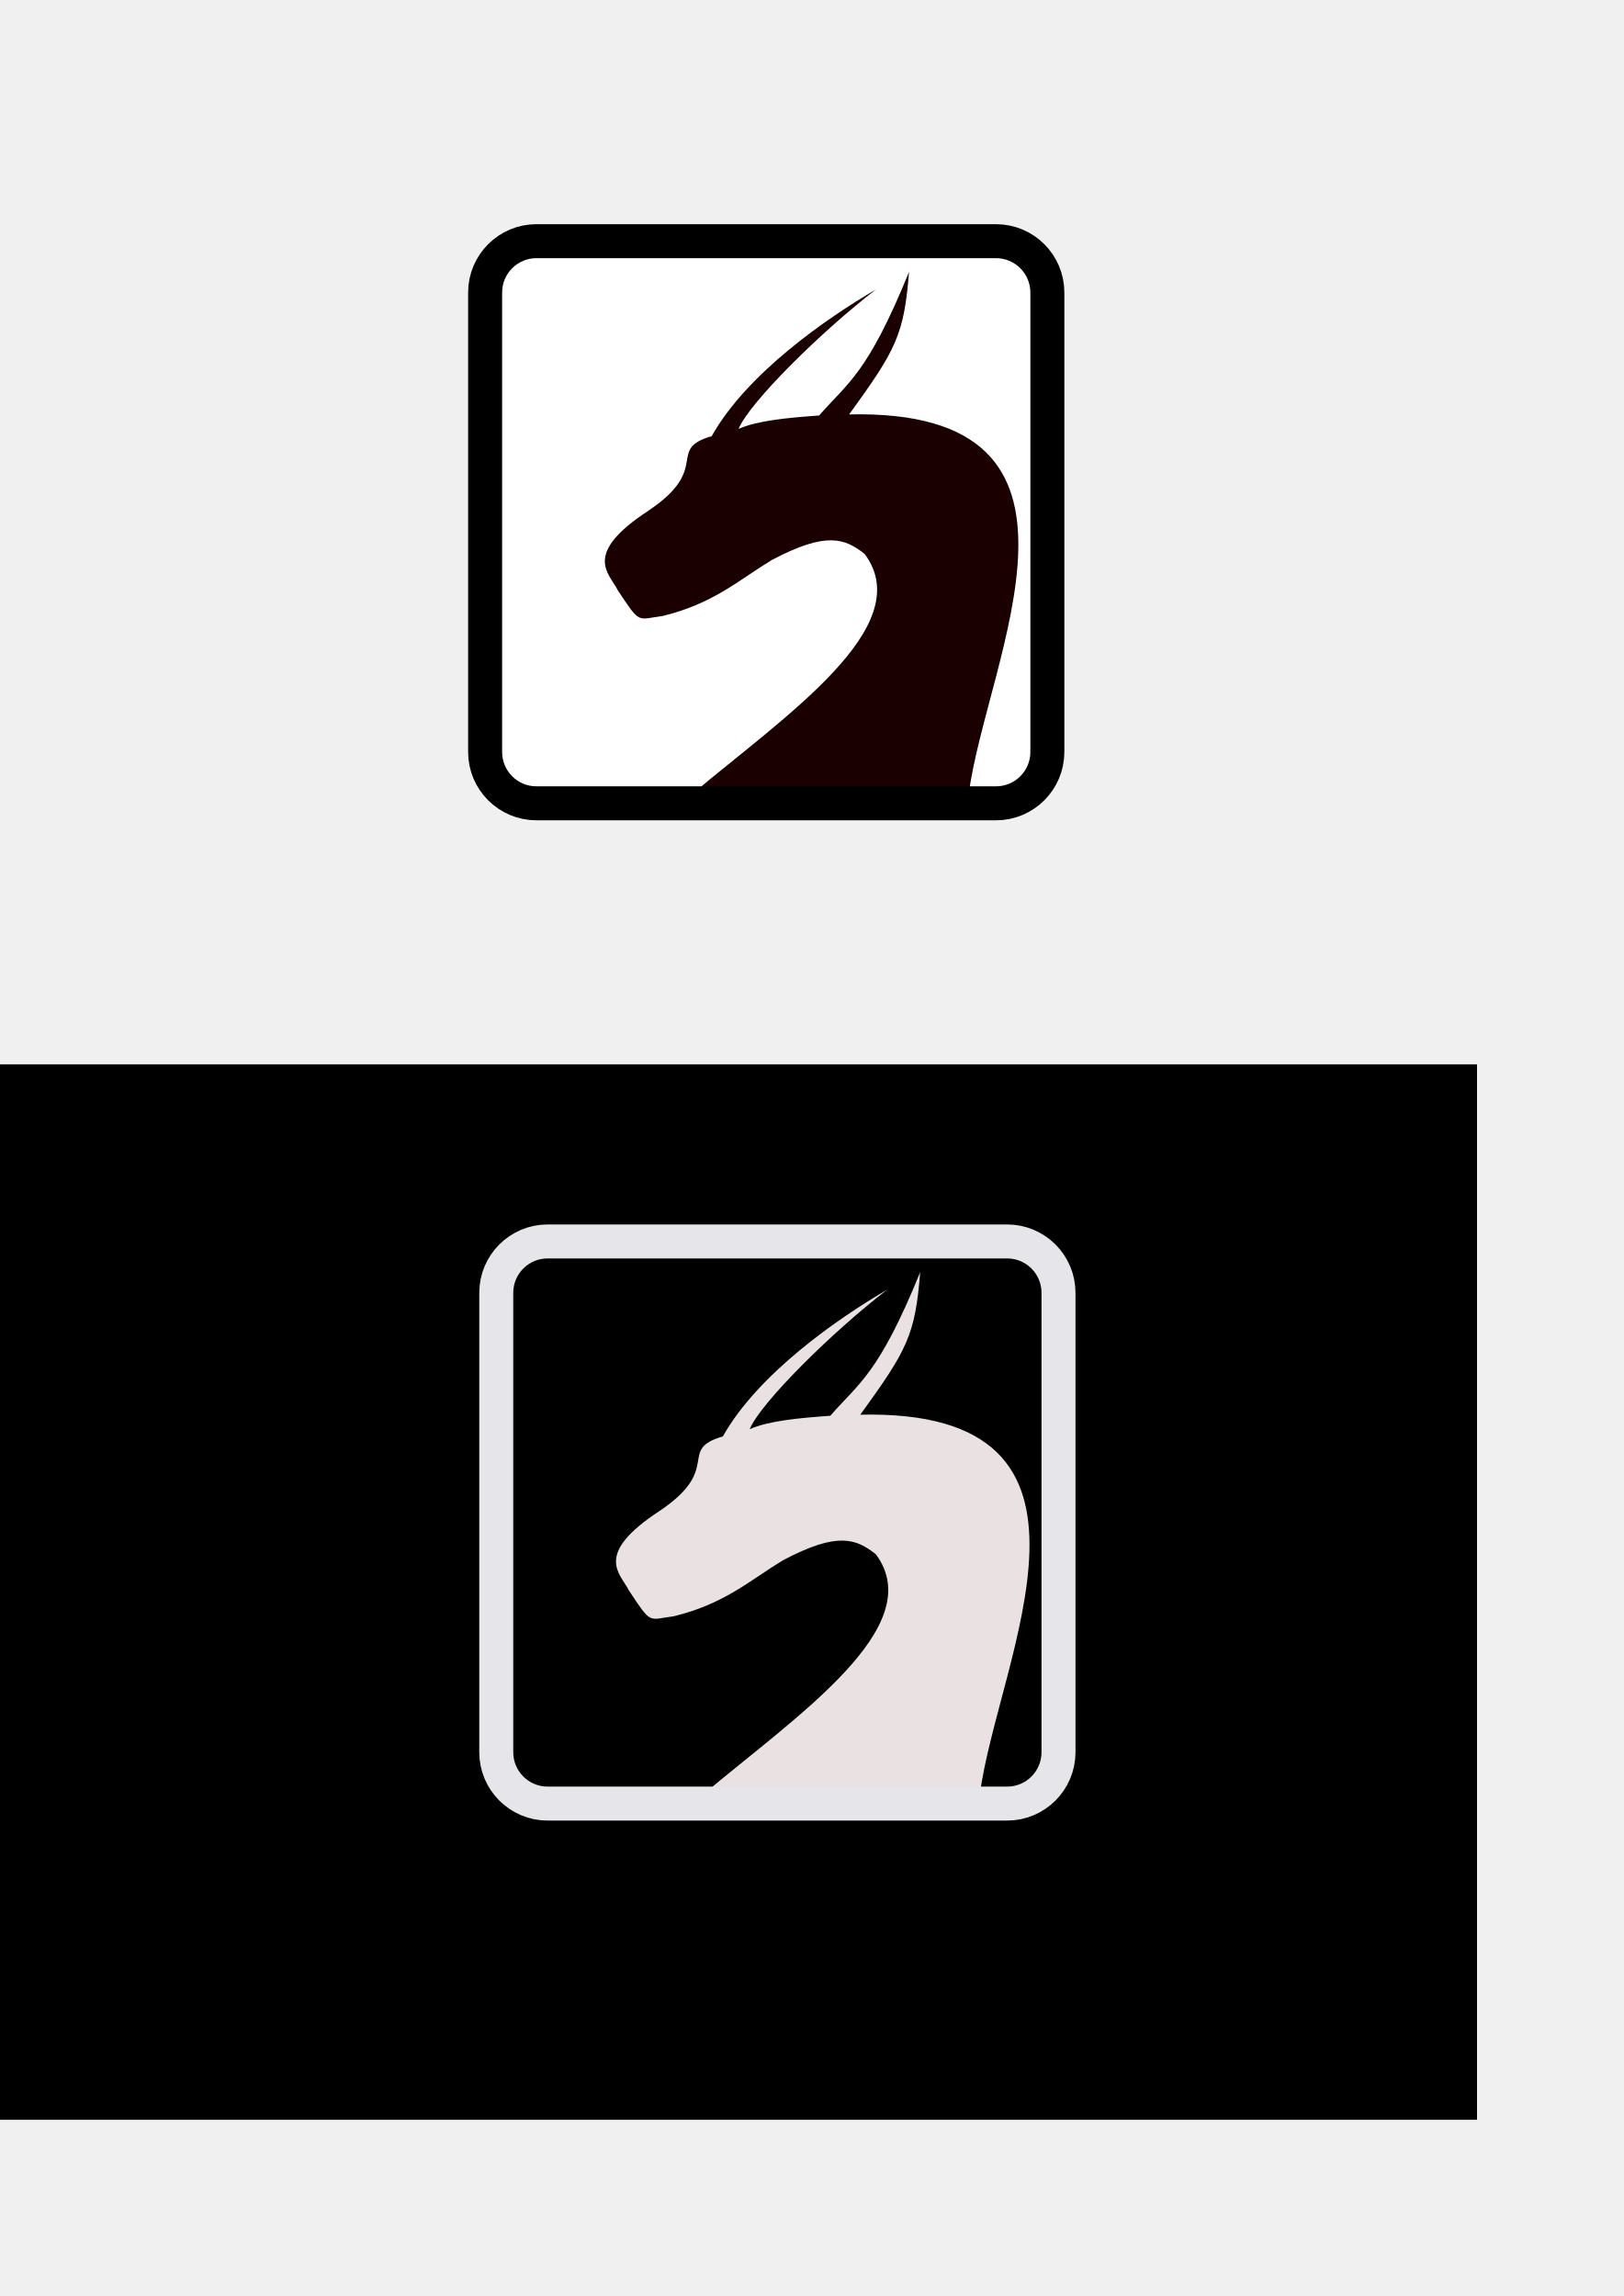
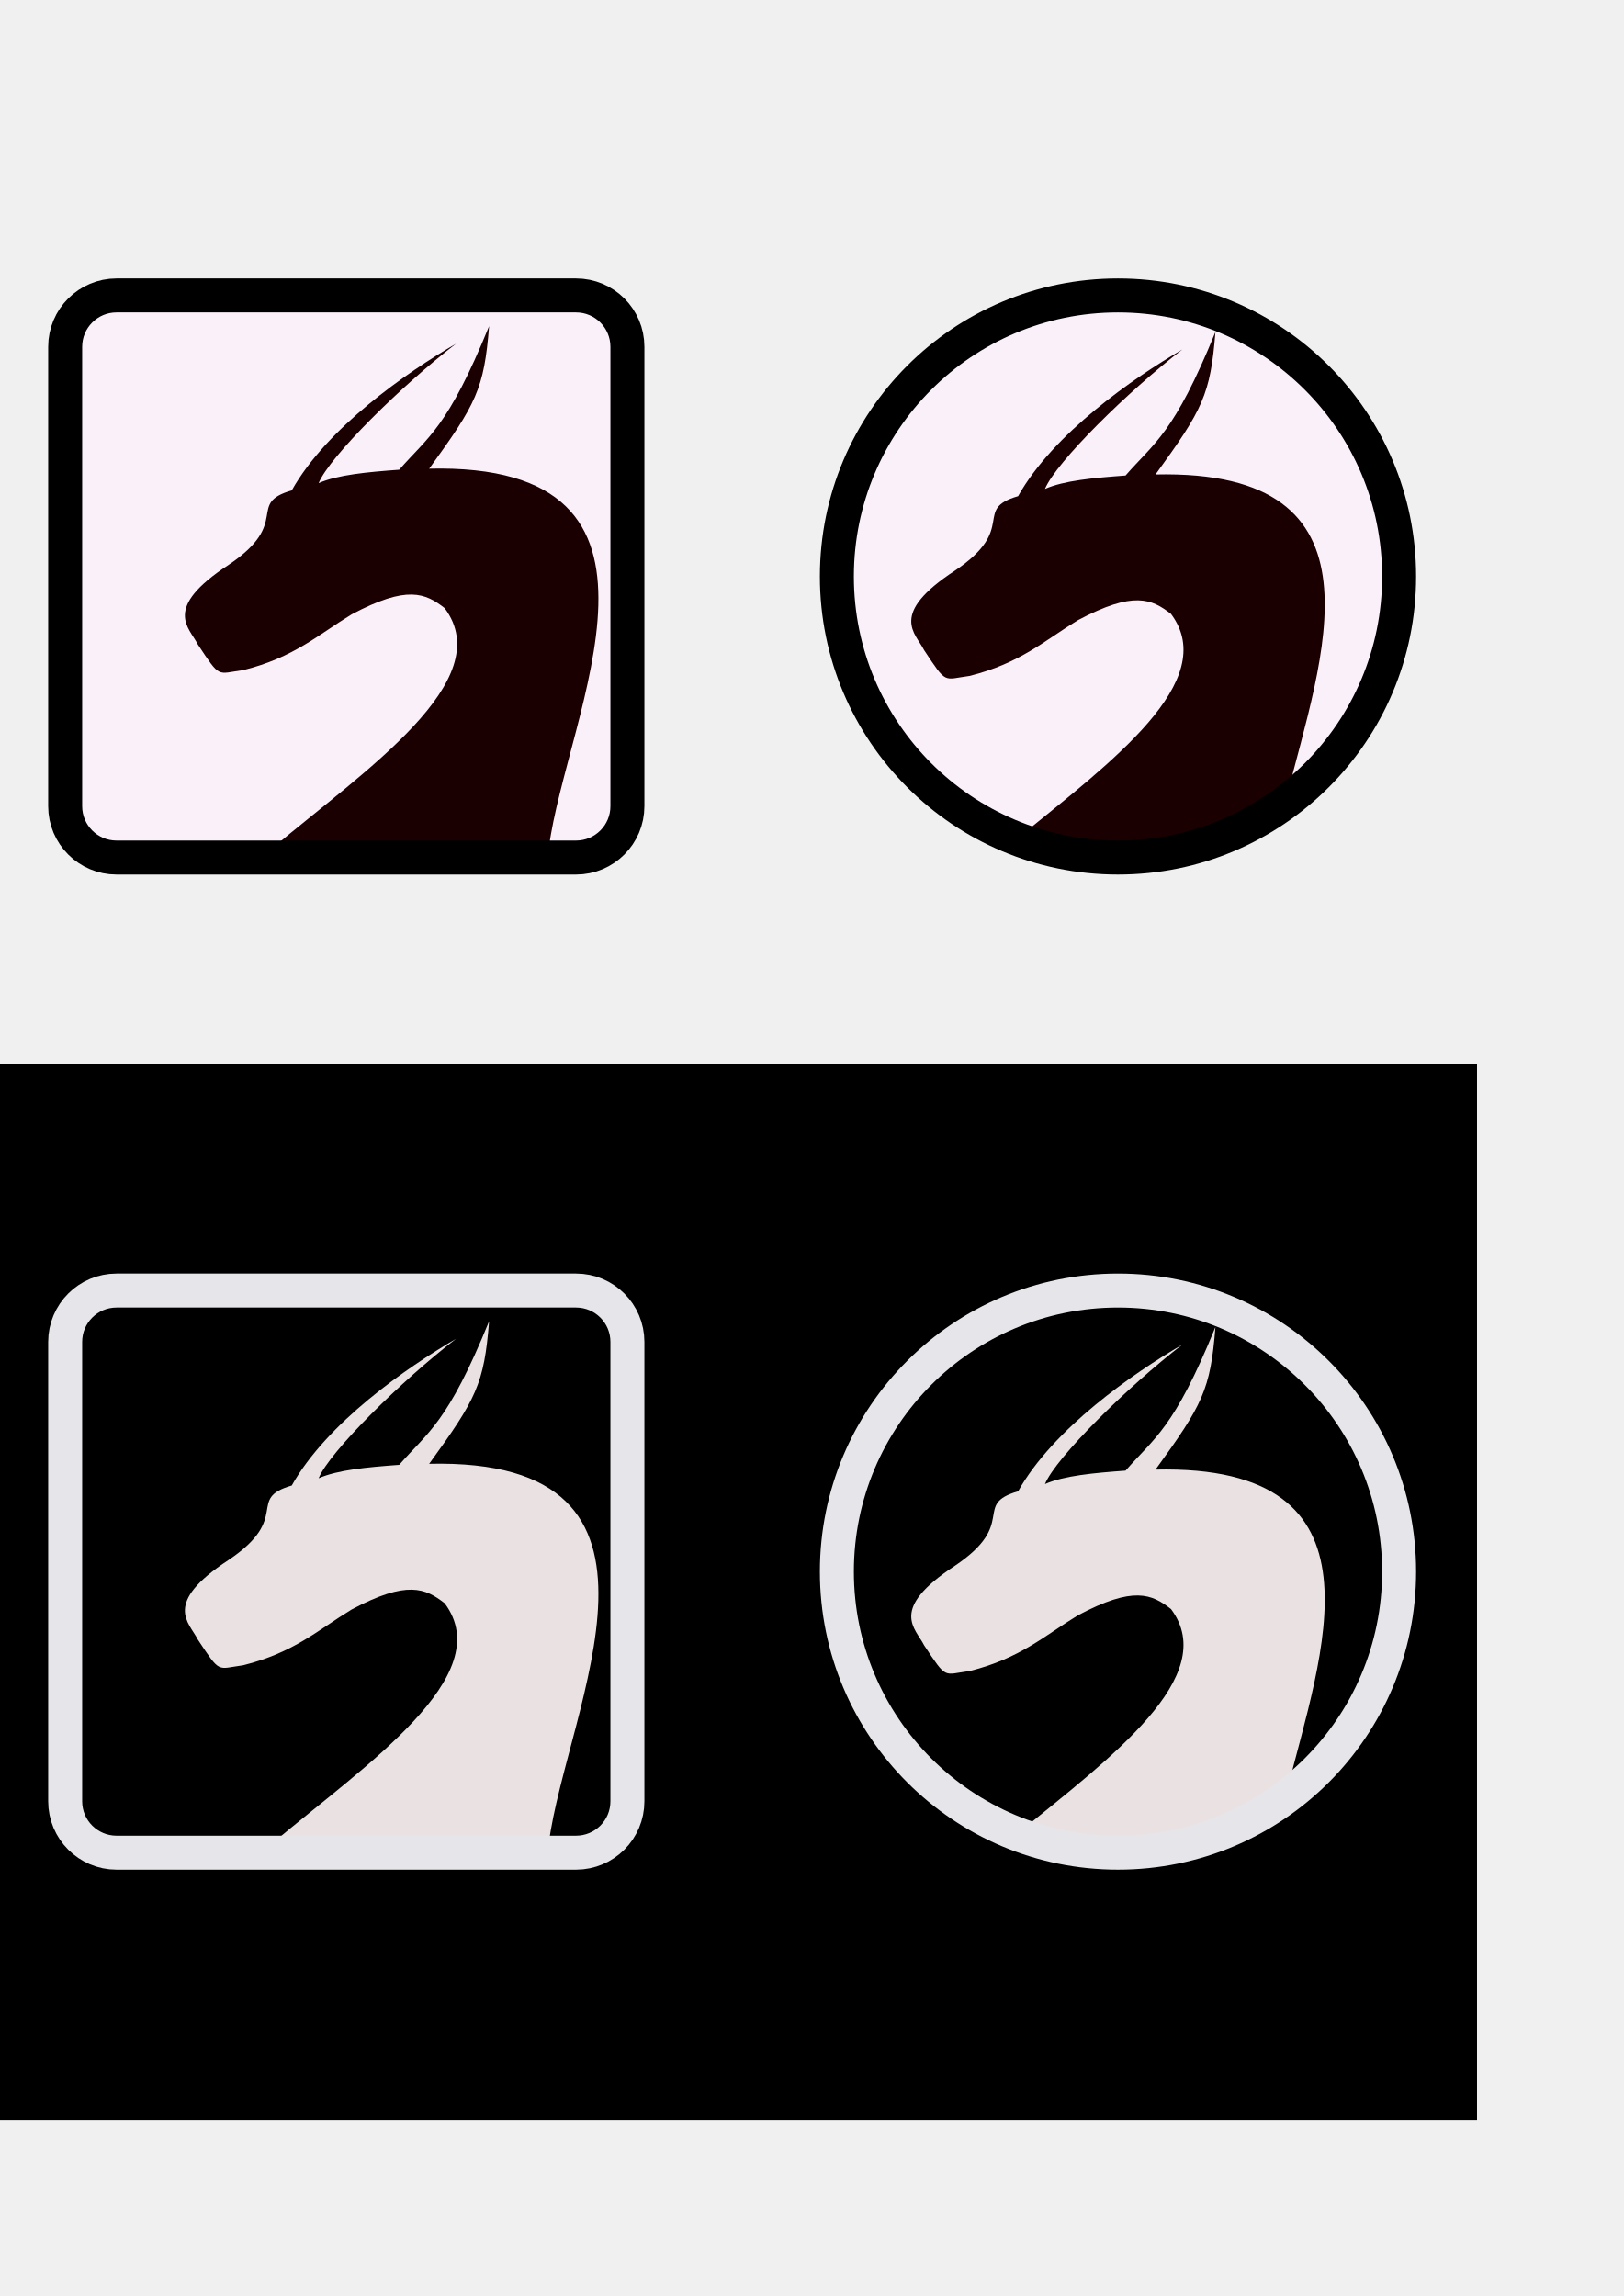
- <svg xmlns="http://www.w3.org/2000/svg" xmlns:ns1="http://www.openswatchbook.org/uri/2009/osb" width="210mm" height="297mm" id="svg2" version="1.1">
+ <svg xmlns="http://www.w3.org/2000/svg" xmlns:ns1="http://www.openswatchbook.org/uri/2009/osb" version="1.1" id="svg2" height="297mm" width="210mm">
  <defs id="defs4">
-     <linearGradient id="linearGradient5309" ns1:paint="solid">
-       <stop style="stop-color:#000000;stop-opacity:1;" offset="0" id="stop5311" />
+     <linearGradient ns1:paint="solid" id="linearGradient5309">
+       <stop id="stop5311" offset="0" style="stop-color:#000000;stop-opacity:1;" />
    </linearGradient>
-     <linearGradient id="linearGradient3859" ns1:paint="solid">
-       <stop style="stop-color:#1a0000;stop-opacity:1;" offset="0" id="stop3861" />
+     <linearGradient ns1:paint="solid" id="linearGradient3859">
+       <stop id="stop3861" offset="0" style="stop-color:#1a0000;stop-opacity:1;" />
    </linearGradient>
  </defs>
  <g id="layer1">
-     <rect style="fill:#000000;fill-opacity:1;fill-rule:nonzero;stroke:none" id="rect5346" width="728" height="516" x="-6" y="520.362" />
-     <rect style="fill:#ffffff;fill-opacity:1;stroke:#ff0000;stroke-width:1.162;stroke-linecap:butt;stroke-linejoin:round;stroke-miterlimit:4;stroke-opacity:1;stroke-dasharray:none" id="rect3874-6" width="271.128" height="271.128" x="241.063" y="120.908" ry="24.777" />
-     <path style="fill:#1a0000;fill-opacity:1;stroke:none" d="m 415.072,202.622 c 22.974,-31.691 26.847,-38.905 29.294,-69.701 -20.32,49.932 -29.891,54.078 -43.942,70.206 -15.591,1.145 -30.135,2.47 -39.396,6.566 5.314,-12.95 40.567,-47.76 67.175,-68.185 -24.077,14.03 -63.056,41.019 -80.307,71.721 -22.563,6.557 0.129,15.541 -30.81,36.365 -32.808,21.442 -19.241,30.653 -15.152,38.891 11.271,17.022 9.251,14.332 22.223,12.627 24.868,-6.178 36.778,-17.405 53.033,-27.274 27.14,-14.397 35.98,-10.383 45.457,-3.03 26.491,35.504 -39.244,79.465 -84.139,117.257 l 135.057,-0.038 C 482.057,322.529 549.23,199.243 414.567,202.622" id="path3848" />
-     <rect style="fill:none;stroke:#000000;stroke-width:16.614;stroke-linecap:butt;stroke-linejoin:round;stroke-miterlimit:4;stroke-opacity:1;stroke-dasharray:none" id="rect3874" width="274.835" height="274.835" x="237.135" y="117.911" ry="25.116" />
-     <path style="fill:#eae2e2;fill-opacity:1;stroke:none" d="m 420.519,691.656 c 22.974,-31.691 26.847,-38.905 29.294,-69.701 -20.32,49.932 -29.891,54.078 -43.942,70.206 -15.591,1.145 -30.135,2.47 -39.396,6.566 5.314,-12.95 40.567,-47.76 67.175,-68.185 -24.077,14.03 -63.056,41.019 -80.307,71.721 -22.563,6.557 0.129,15.541 -30.81,36.365 -32.808,21.442 -19.241,30.653 -15.152,38.891 11.271,17.022 9.251,14.332 22.223,12.627 24.868,-6.178 36.778,-17.405 53.033,-27.274 27.14,-14.397 35.98,-10.383 45.457,-3.03 26.491,35.504 -39.244,79.465 -84.139,117.257 l 135.057,-0.038 c 8.491,-65.497 75.664,-188.783 -58.999,-185.404" id="path3848-5" />
-     <rect style="fill:none;stroke:#e5e5ea;stroke-width:16.614;stroke-linecap:butt;stroke-linejoin:round;stroke-miterlimit:4;stroke-opacity:1;stroke-dasharray:none" id="rect3874-8" width="274.835" height="274.835" x="242.583" y="606.945" ry="25.116" />
+     <rect y="520.362" x="-6" height="516" width="728" id="rect5346" style="fill:#000000;fill-opacity:1;fill-rule:nonzero;stroke:none" />
+     <g id="g4265">
+       <rect style="fill:#faf0fa;fill-opacity:1;stroke:#ff0000;stroke-width:1.162;stroke-linecap:butt;stroke-linejoin:round;stroke-miterlimit:4;stroke-dasharray:none;stroke-opacity:1" id="rect3874-6" width="271.128" height="271.128" x="35.787" y="147.425" ry="24.777" />
+       <path style="fill:#1a0000;fill-opacity:1;stroke:none" d="m 209.796,229.139 c 22.974,-31.691 26.847,-38.905 29.294,-69.701 -20.32,49.932 -29.891,54.078 -43.942,70.206 -15.591,1.145 -30.135,2.47 -39.396,6.566 5.314,-12.95 40.567,-47.76 67.175,-68.185 -24.077,14.03 -63.056,41.019 -80.307,71.721 -22.563,6.557 0.129,15.541 -30.81,36.365 -32.808,21.442 -19.241,30.653 -15.152,38.891 11.271,17.022 9.251,14.332 22.223,12.627 24.868,-6.178 36.778,-17.405 53.033,-27.274 27.14,-14.397 35.98,-10.383 45.457,-3.03 26.491,35.504 -39.244,79.465 -84.139,117.257 l 135.057,-0.038 c 8.491,-65.497 75.664,-188.783 -58.999,-185.404" id="path3848" />
+       <rect style="fill:none;stroke:#000000;stroke-width:16.614;stroke-linecap:butt;stroke-linejoin:round;stroke-miterlimit:4;stroke-dasharray:none;stroke-opacity:1" id="rect3874" width="274.835" height="274.835" x="31.859" y="144.428" ry="25.116" />
+     </g>
+     <g transform="translate(-2.723884,-2)" id="g4232">
+       <path style="fill:#eae2e2;fill-opacity:1;stroke:none" d="m 212.519,717.656 c 22.974,-31.691 26.847,-38.905 29.294,-69.701 -20.32,49.932 -29.891,54.078 -43.942,70.206 -15.591,1.145 -30.135,2.47 -39.396,6.566 5.314,-12.95 40.567,-47.76 67.175,-68.185 -24.077,14.03 -63.056,41.019 -80.307,71.721 -22.563,6.557 0.129,15.541 -30.81,36.365 -32.808,21.442 -19.241,30.653 -15.152,38.891 11.271,17.022 9.251,14.332 22.223,12.627 24.868,-6.178 36.778,-17.405 53.033,-27.274 27.14,-14.397 35.98,-10.383 45.457,-3.03 26.491,35.504 -39.244,79.465 -84.139,117.257 l 135.057,-0.038 c 8.491,-65.497 75.664,-188.783 -58.999,-185.404" id="path3848-5" />
+       <rect style="fill:none;stroke:#e5e5ea;stroke-width:16.614;stroke-linecap:butt;stroke-linejoin:round;stroke-miterlimit:4;stroke-dasharray:none;stroke-opacity:1" id="rect3874-8" width="274.835" height="274.835" x="34.583" y="632.945" ry="25.116" />
+     </g>
+     <g id="g4260">
+       <rect style="fill:#faf0fa;fill-opacity:1;stroke:#ff0000;stroke-width:1;stroke-linecap:butt;stroke-linejoin:round;stroke-miterlimit:4;stroke-dasharray:none;stroke-opacity:1" id="rect3874-7-5" width="274.835" height="274.835" x="409.083" y="144.428" ry="137.417" />
+       <path style="fill:#1a0000;fill-opacity:1;stroke:none;stroke-width:1.162;stroke-linecap:butt;stroke-linejoin:round;stroke-miterlimit:4;stroke-dasharray:none;stroke-opacity:1" d="m 594.137,162.266 c -20.32,49.932 -29.891,54.079 -43.941,70.207 -15.591,1.145 -30.136,2.468 -39.396,6.564 5.314,-12.95 40.565,-47.758 67.174,-68.184 -24.077,14.03 -63.055,41.019 -80.307,71.721 -22.563,6.557 0.131,15.54 -30.809,36.365 -32.808,21.442 -19.242,30.653 -15.152,38.891 11.271,17.022 9.25,14.332 22.223,12.627 24.868,-6.178 36.778,-17.406 53.033,-27.275 27.14,-14.397 35.98,-10.382 45.457,-3.029 24.504,32.84 -29.88,72.908 -73.711,108.645 14.475,5.422 30.139,8.446 46.516,8.596 l 2.613,0 c 30.572,-0.293 58.658,-10.604 81.152,-27.826 16.777,-67.264 52.547,-160.26 -64.143,-157.605 22.97,-31.686 26.843,-38.901 29.291,-69.695 z" id="rect3874-6-3" />
+       <rect style="fill:none;stroke:#000000;stroke-width:16.614;stroke-linecap:butt;stroke-linejoin:round;stroke-miterlimit:4;stroke-dasharray:none;stroke-opacity:1" id="rect3874-7" width="274.835" height="274.835" x="409.083" y="144.428" ry="137.417" />
+     </g>
+     <g transform="translate(12.49999,2)" id="g4219">
+       <path style="fill:#eae2e2;fill-opacity:1;stroke:none;stroke-width:1.162;stroke-linecap:butt;stroke-linejoin:round;stroke-miterlimit:4;stroke-dasharray:none;stroke-opacity:1" d="m 581.637,646.783 c -20.32,49.932 -29.891,54.079 -43.941,70.207 -15.591,1.145 -30.136,2.468 -39.396,6.564 5.314,-12.95 40.565,-47.758 67.174,-68.184 -24.077,14.03 -63.055,41.019 -80.307,71.721 -22.563,6.557 0.131,15.54 -30.809,36.365 -32.808,21.442 -19.242,30.653 -15.152,38.891 11.271,17.022 9.25,14.332 22.223,12.627 24.868,-6.178 36.778,-17.406 53.033,-27.275 27.14,-14.397 35.98,-10.382 45.457,-3.029 24.504,32.84 -29.88,72.908 -73.711,108.645 14.475,5.422 30.139,8.446 46.516,8.596 l 2.613,0 c 30.572,-0.293 58.658,-10.604 81.152,-27.826 16.777,-67.264 52.547,-160.26 -64.143,-157.605 22.97,-31.686 26.843,-38.901 29.291,-69.695 z" id="rect3874-6-3-5" />
+       <rect style="fill:none;stroke:#e5e5ea;stroke-width:16.614;stroke-linecap:butt;stroke-linejoin:round;stroke-miterlimit:4;stroke-dasharray:none;stroke-opacity:1" id="rect3874-7-3" width="274.835" height="274.835" x="396.583" y="628.945" ry="137.417" />
+     </g>
  </g>
</svg>
